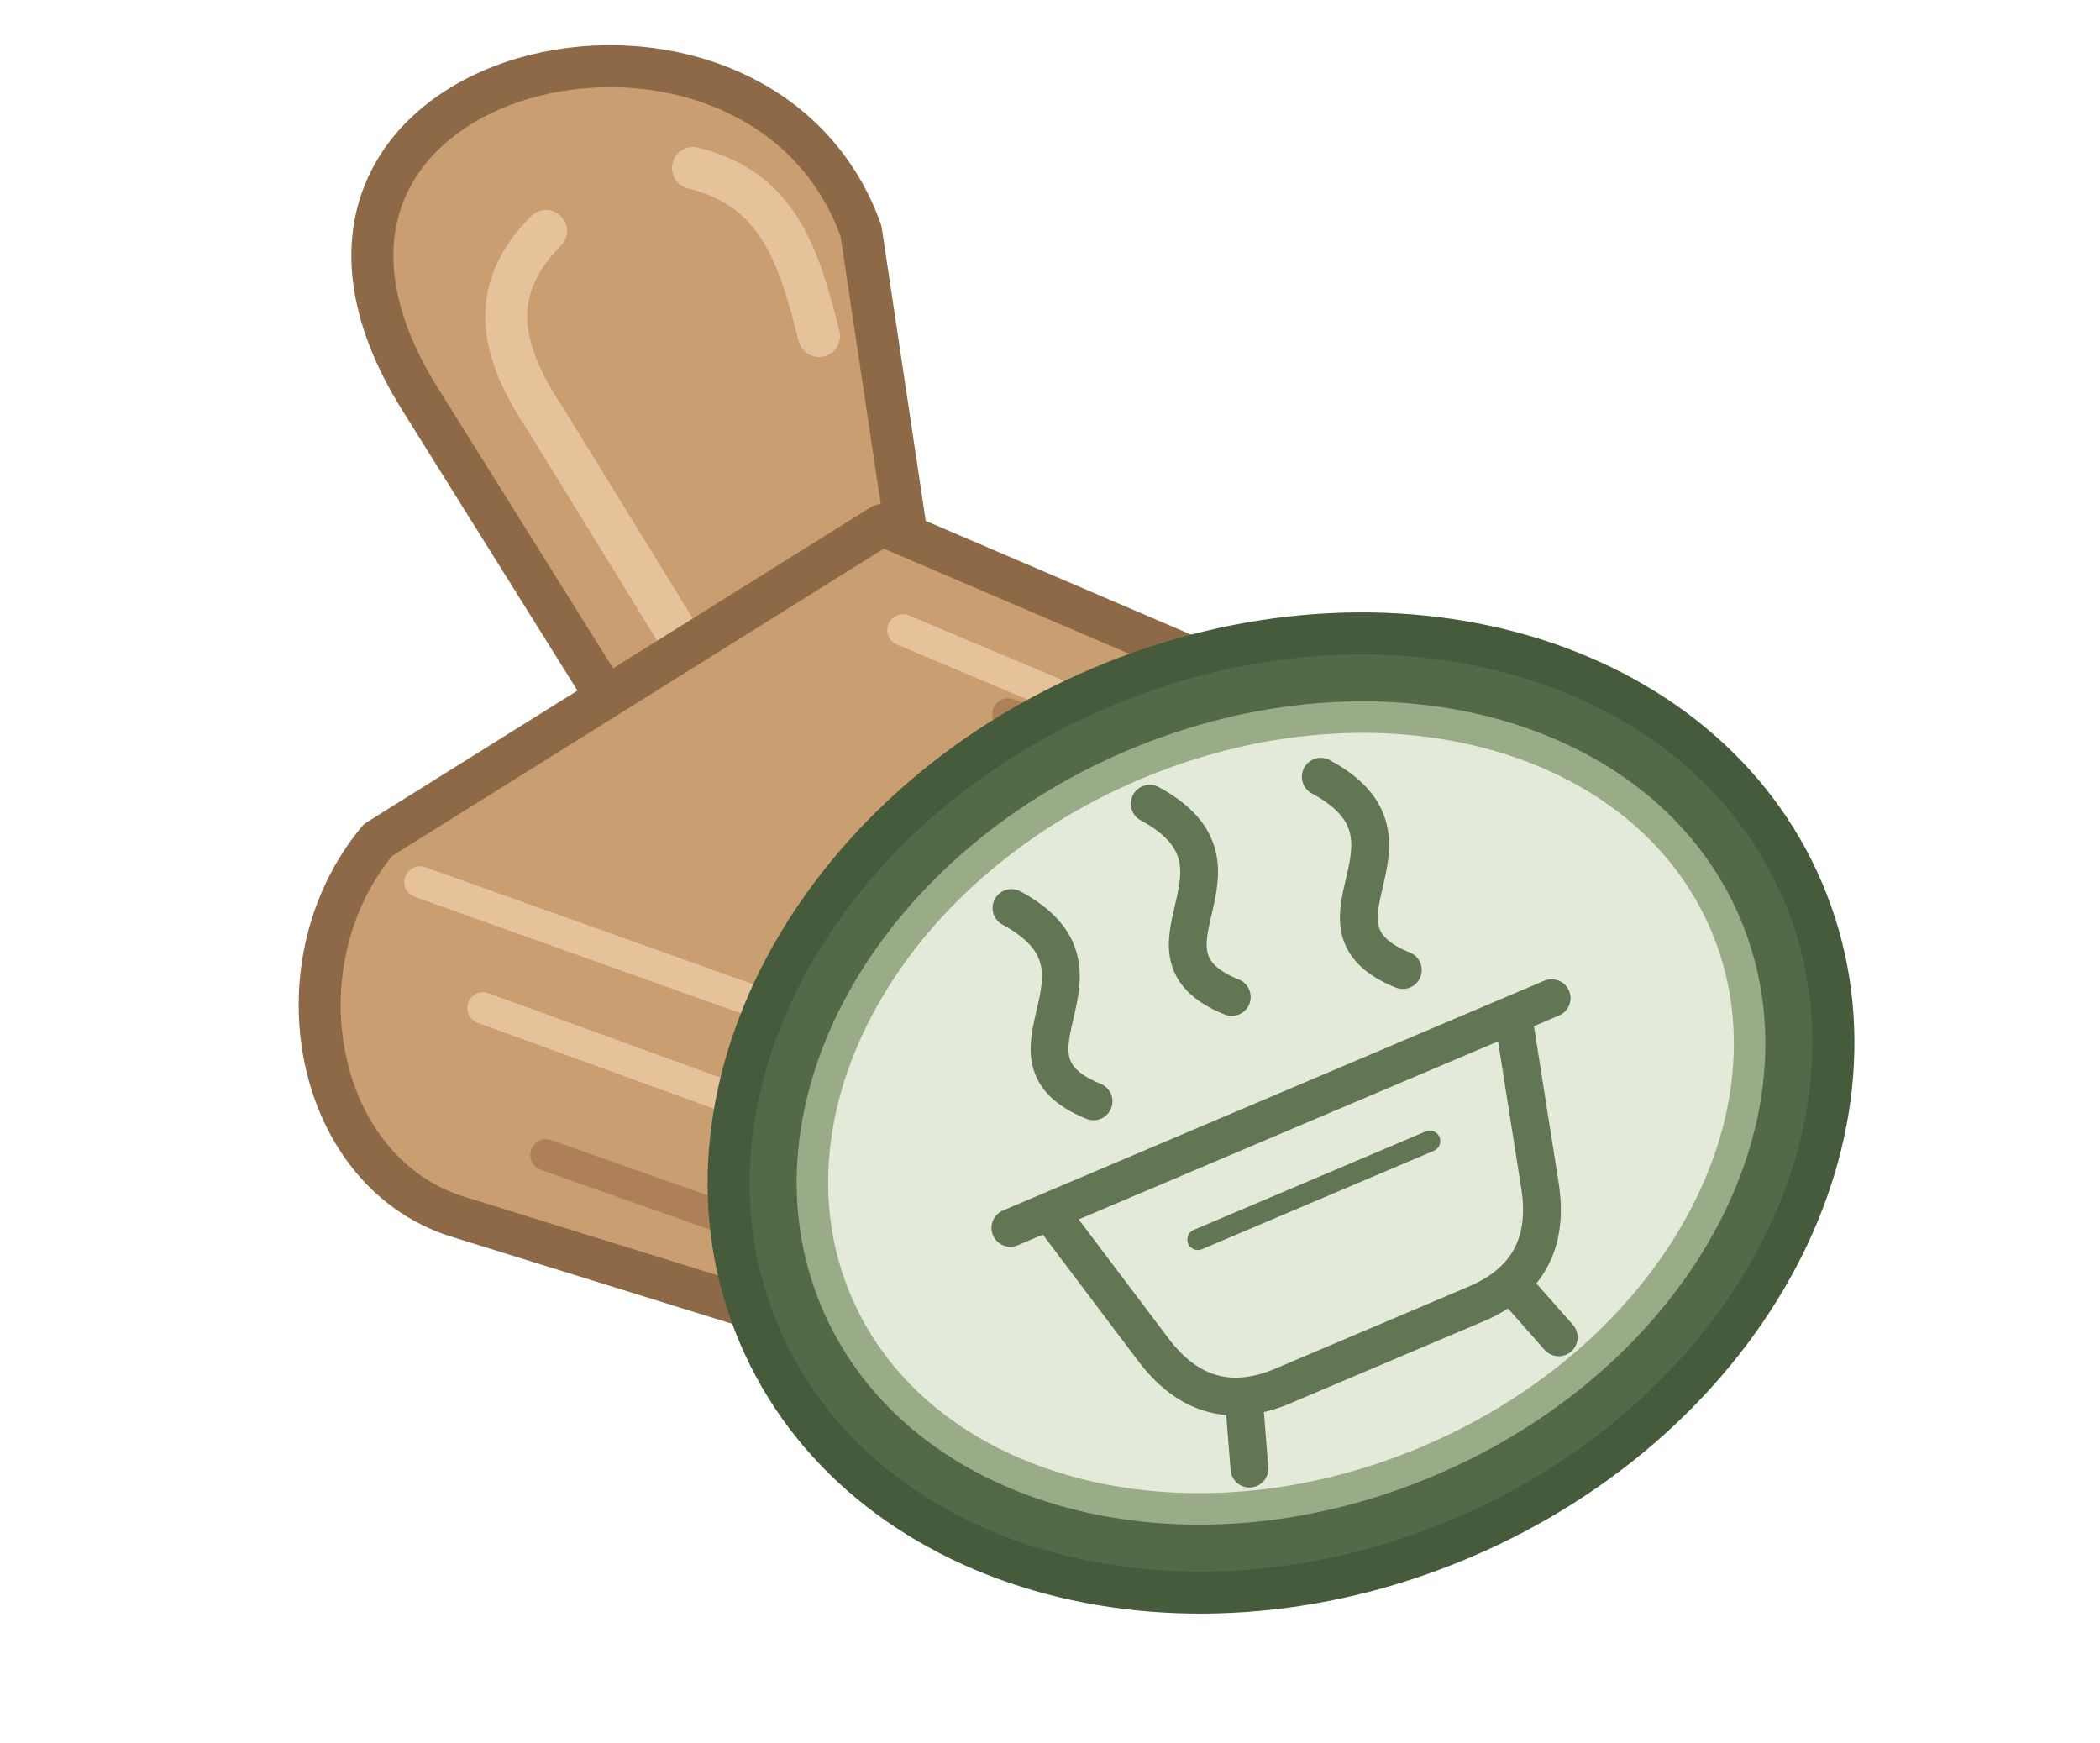
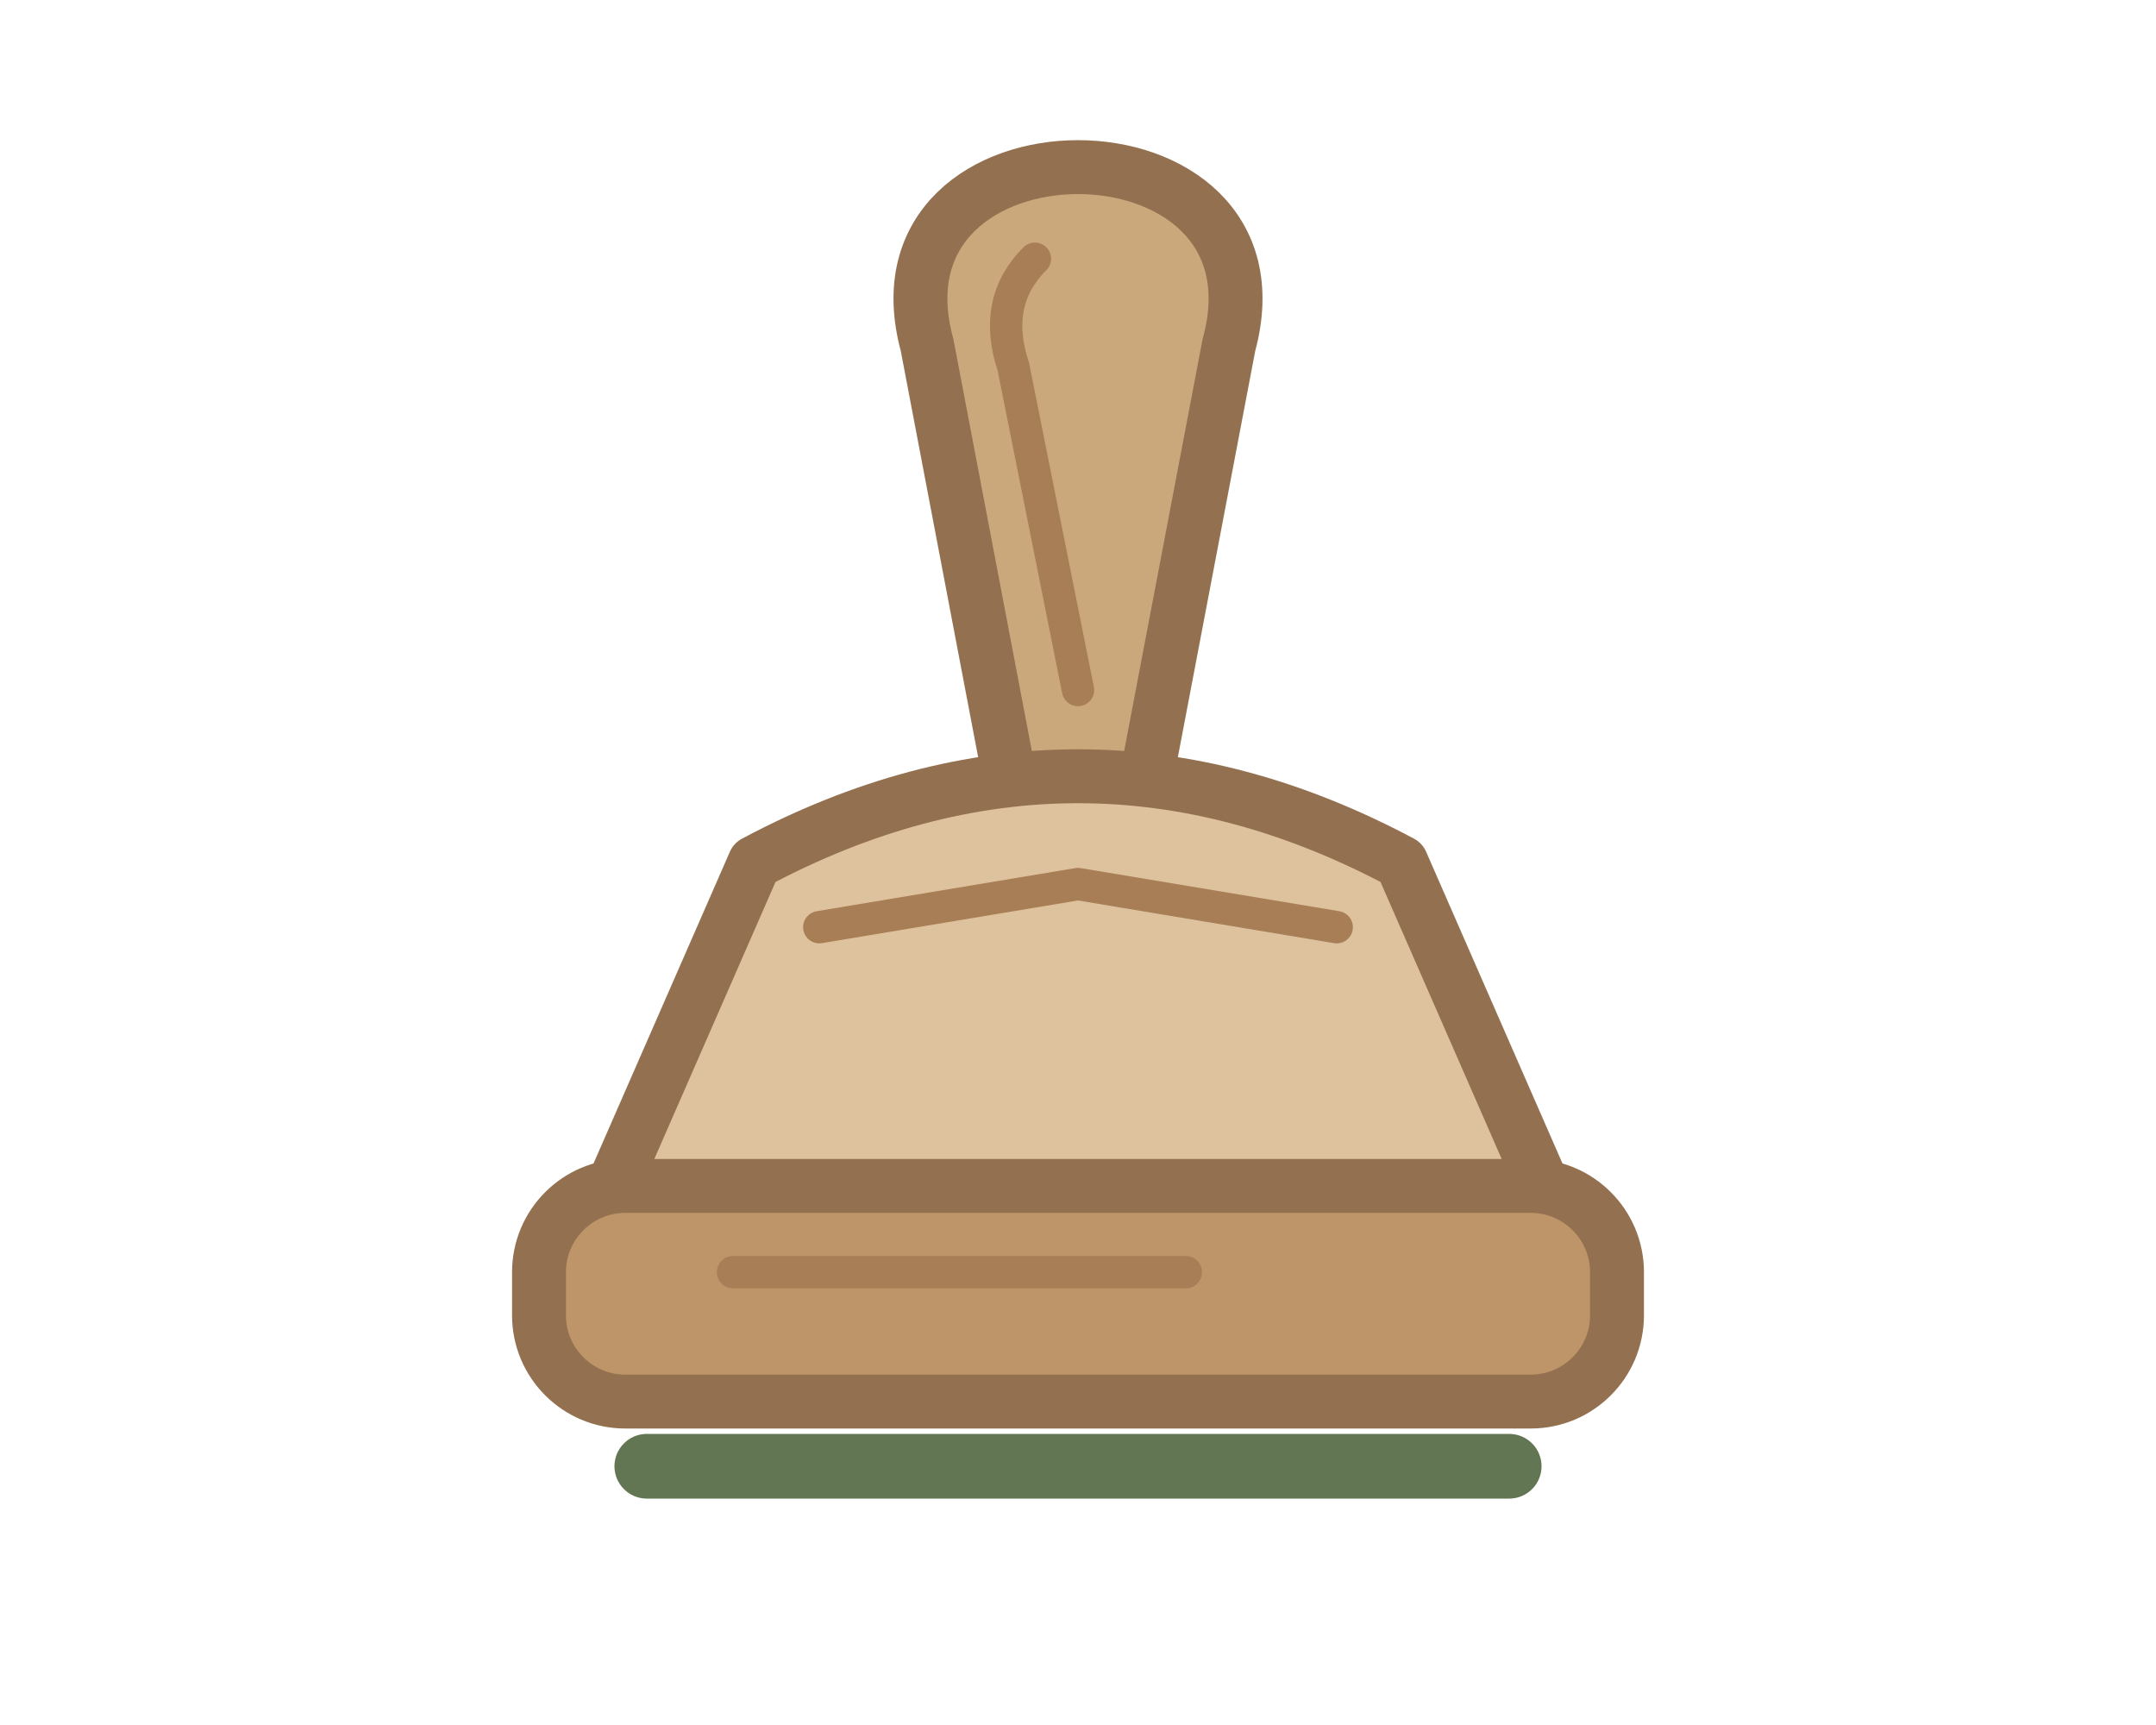
- <svg xmlns="http://www.w3.org/2000/svg" viewBox="0 -3 100 83" fill="none" stroke-linecap="round" stroke-linejoin="round">
-   <path d="M30 32 20 16C10 0 36-6 41 8l3 20" fill="#c99e70" stroke="#8d6948" stroke-width="2" />
-   <path d="M26 8c-3 3-2 6 0 9l8 13M33 5c4 1 5 4 6 8" stroke="#e6c29b" stroke-width="2" />
-   <path d="m18 37 24-15 35 15-26 27-29-9c-7-2-9-12-4-18Z" fill="#c99e70" stroke="#8d6948" stroke-width="2" />
-   <path d="m20 39 28 10M23 45l22 8M43 27l19 8" stroke="#e6c29b" stroke-width="1.5" />
-   <path d="m26 52 17 6M48 31l13 5" stroke="#ae8057" stroke-width="1.5" />
-   <g transform="rotate(-23 61 50)">
-     <ellipse cx="61" cy="50" rx="27" ry="22" fill="#536948" stroke="#455b3b" stroke-width="2" />
-     <ellipse cx="61" cy="50" rx="23" ry="18" fill="#e4ead9" stroke="#99ab87" stroke-width="1.5" />
-     <g stroke="#627653" stroke-width="1.8">
-       <path d="M53 46c-4-4 4-5 0-10M61 44c-4-4 4-5 0-10M69 46c-4-4 4-5 0-10" />
-       <path d="M47 50h28M49 50l2 8q1 4 5 4h10q4 0 5-4l2-8M54 62l-1 3M68 62l1 3" />
-       <path d="M55 54h12" stroke-width="1" />
-     </g>
+ <svg xmlns="http://www.w3.org/2000/svg" viewBox="0 0 100 80" fill="none" stroke-linecap="round" stroke-linejoin="round">
+   <g stroke="#93704f" stroke-width="2.5">
+     <path d="M43 16c-3-11 17-11 14 0l-4 21h-6z" fill="#cba77c" />
+     <path d="M35 40q15-8 30 0l7 16H28z" fill="#dec19d" />
+     <rect x="25" y="55" width="50" height="10" rx="4" fill="#be9469" />
  </g>
+   <path d="M48 12q-2 2-1 5l3 15M38 43l12-2 12 2M34 59h21" stroke="#a77e56" stroke-width="1.5" />
+   <path d="M30 68h40" stroke="#627653" stroke-width="3" />
</svg>
